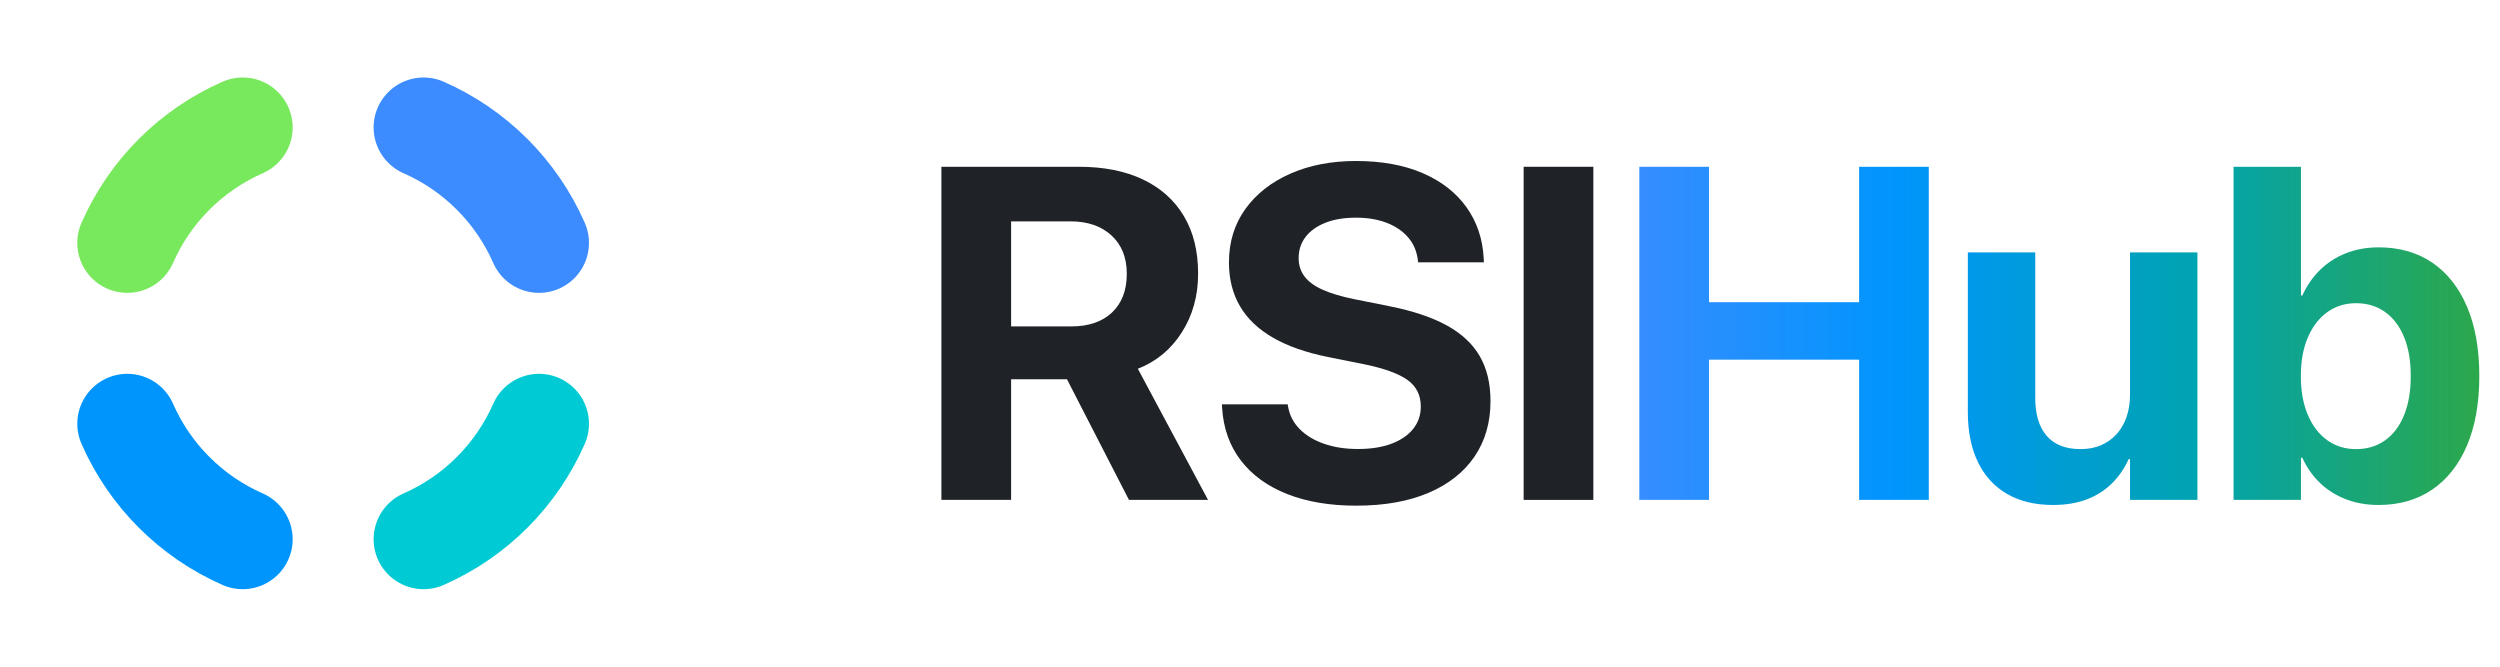
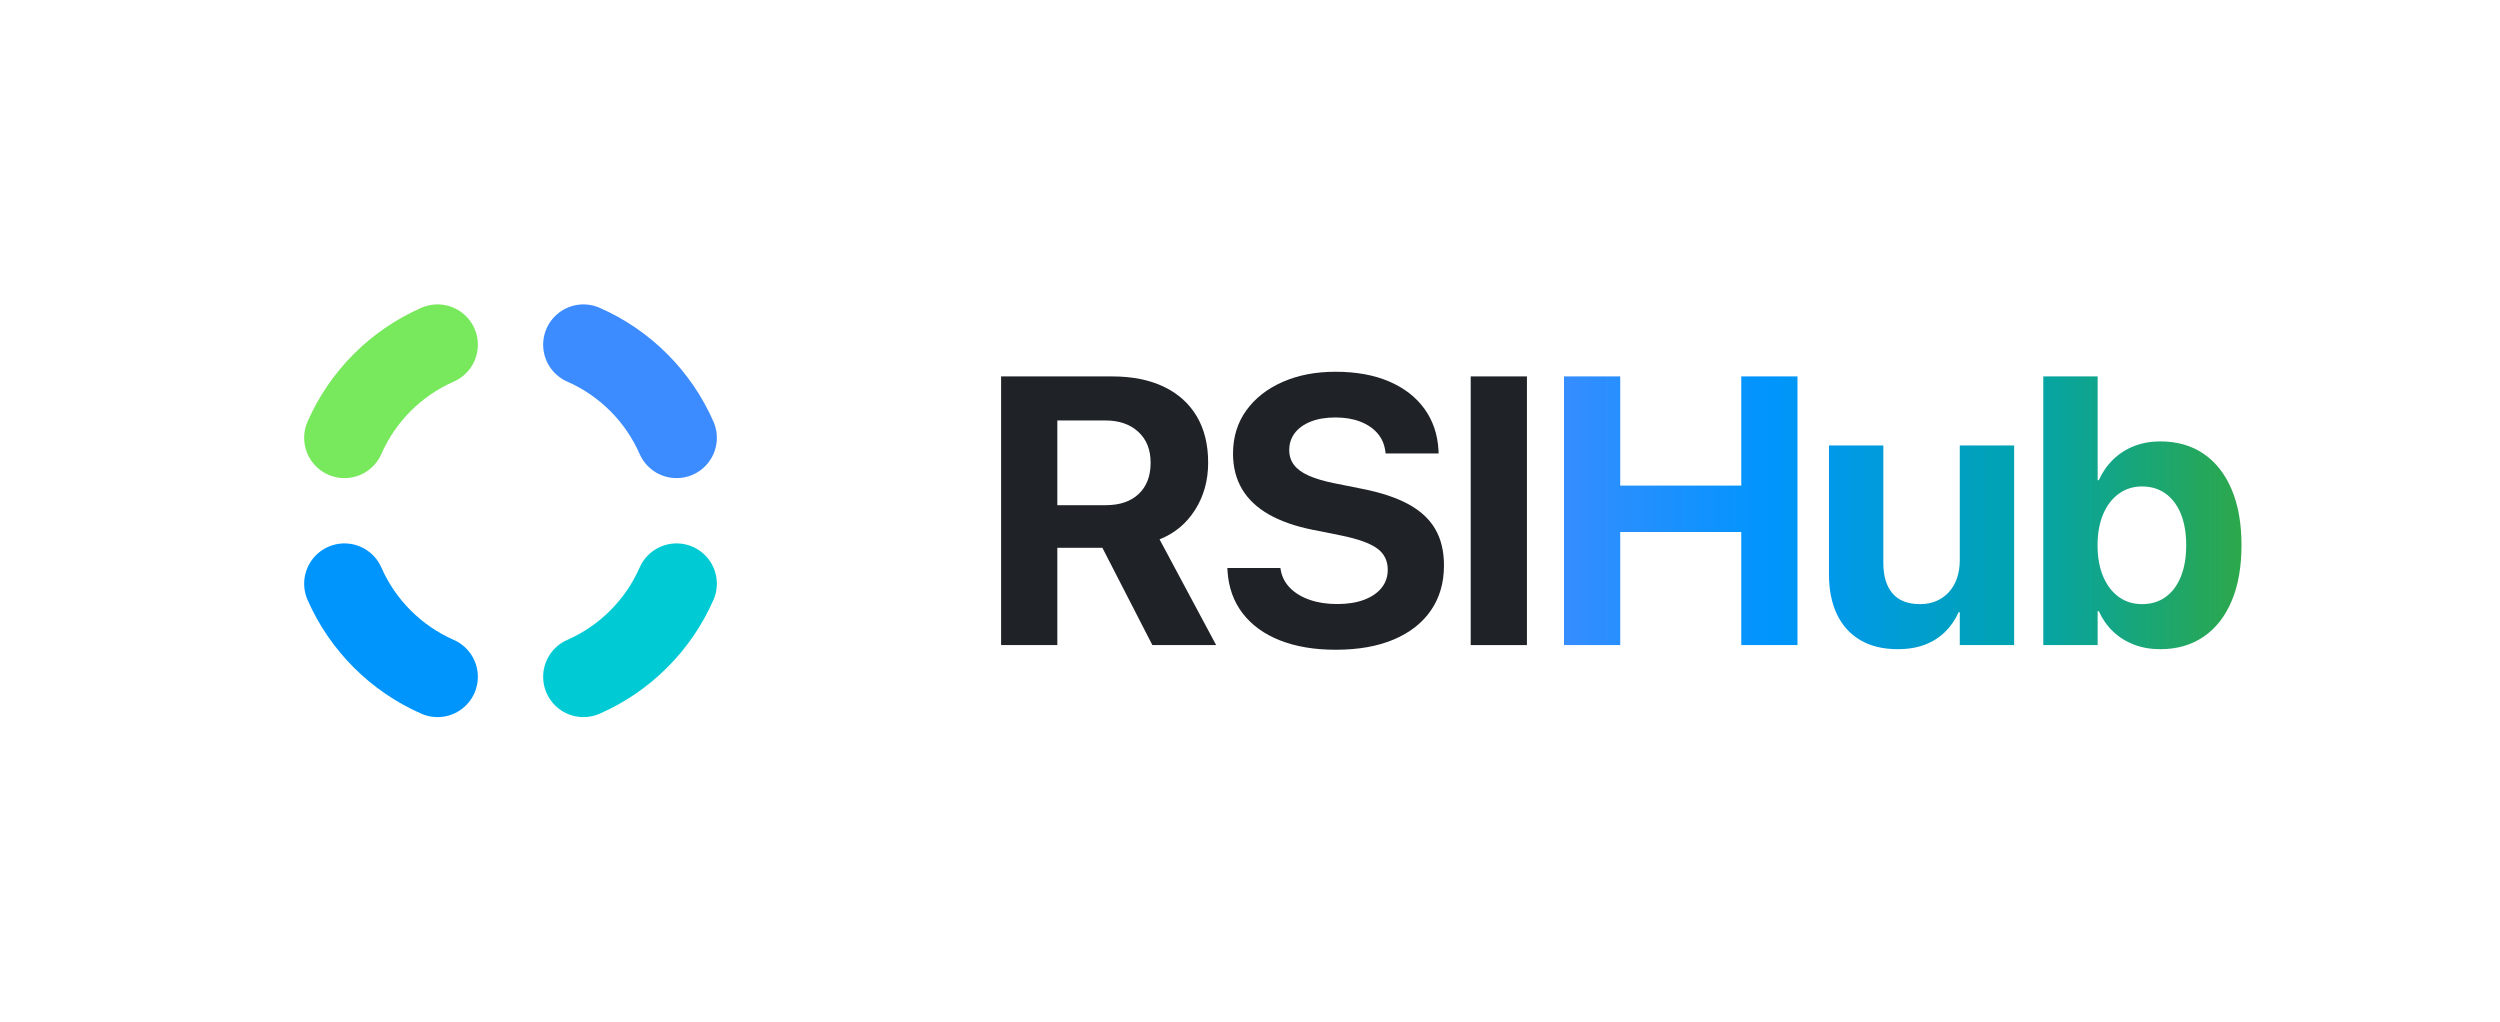
- <svg xmlns="http://www.w3.org/2000/svg" xmlns:xlink="http://www.w3.org/1999/xlink" width="150" height="40" viewBox="0 0 150.09 40" role="img" aria-labelledby="lockup-title lockup-description">
+ <svg xmlns="http://www.w3.org/2000/svg" xmlns:xlink="http://www.w3.org/1999/xlink" width="186" height="76" viewBox="-18.00 -18.00 186.09 76.00" role="img" aria-labelledby="lockup-title lockup-description">
  <path d="M25.43 7.64 A13.5 13.5 0 0 1 32.36 14.57" fill="none" stroke="#3c8cff" stroke-width="6" stroke-linecap="round" />
  <path d="M32.36 25.43 A13.5 13.5 0 0 1 25.43 32.36" fill="none" stroke="#00cbd4" stroke-width="6" stroke-linecap="round" />
  <path d="M14.57 32.36 A13.5 13.5 0 0 1 7.64 25.43" fill="none" stroke="#0095fd" stroke-width="6" stroke-linecap="round" />
  <path d="M7.64 14.57 A13.5 13.5 0 0 1 14.57 7.64" fill="none" stroke="#78e85c" stroke-width="6" stroke-linecap="round" />
  <g transform="translate(54.400 3.212) scale(0.028385)">
    <style>
        .rsi { fill: #1f2328; }
        .ramp-third { stop-color: #00a3b0; }
        .ramp-fourth { stop-color: #2fa844; }
        @media (prefers-color-scheme: dark) {
          .rsi { fill: #e6edf3; }
          .ramp-third { stop-color: #00cbd4; }
          .ramp-fourth { stop-color: #78e85c; }
        }
      </style>
    <defs>
      <linearGradient id="hub-ramp" gradientUnits="userSpaceOnUse" x1="1492" y1="0" x2="3371" y2="0">
        <stop offset="0" stop-color="#3c8cff" />
        <stop offset="0.32" stop-color="#0095fd" />
        <stop class="ramp-third" offset="0.66" stop-color="#00a3b0" />
        <stop class="ramp-fourth" offset="1" stop-color="#2fa844" />
      </linearGradient>
      <path id="glyph-r" d="M58.594 0V-704.59h290.773c52.895 0 98.141 8.992 135.742 26.977 37.594 17.984 66.407 43.785 86.422 77.394 20.024 33.61 30.031 74.016 30.031 121.215v.977c0 46.386-11.476 87.605-34.422 123.656-22.953 36.05-53.957 61.726-93.02 77.027L622.56 0H455.32L324.22-255.125h-118.164V0H58.594Zm147.46-366.945h127.442c36.621 0 65.309-9.844 86.059-29.54 20.754-19.695 31.129-46.792 31.129-81.296v-.977c0-33.855-10.782-60.71-32.348-80.57-21.566-19.856-50.496-29.781-86.793-29.781H206.055v222.164Z" />
      <path id="glyph-s" d="M315.918 12.207c-55.828 0-104.492-8.18-145.996-24.535-41.504-16.36-74.137-39.957-97.899-70.8-23.765-30.844-37.03-67.833-39.796-110.966l-.489-8.054h139.16l.977 5.617c3.254 18.062 11.477 33.73 24.656 46.996 13.188 13.265 30.317 23.558 51.395 30.883 21.078 7.324 44.96 10.988 71.652 10.988 27.344 0 50.906-3.703 70.68-11.11 19.777-7.405 35.074-17.862 45.898-31.273 10.824-13.51 16.235-29.316 16.235-47.219v-.488c0-23.762-9.356-42.399-28.075-55.91-18.718-13.508-49.968-24.739-93.75-33.688l-74.464-14.894c-46.223-9.278-84.88-22.829-115.965-40.649-31.086-17.824-54.442-40.039-70.067-66.652-15.625-26.61-23.437-57.575-23.437-92.895v-.488c.16-42.969 11.758-80.446 34.789-112.426 23.03-31.984 54.77-56.887 95.215-74.707 40.445-17.824 86.628-26.735 138.55-26.735 54.36 0 101.317 8.504 140.868 25.512 39.55 17.008 70.433 40.934 92.652 71.777 22.215 30.844 34.465 66.856 36.742 108.032l.489 9.035h-139.16l-.731-5.86c-2.445-18.554-9.402-34.382-20.875-47.484-11.477-13.101-26.57-23.234-45.29-30.394-18.718-7.164-40.28-10.743-64.695-10.743-25.066 0-46.672 3.621-64.82 10.864-18.149 7.242-32.067 17.25-41.75 30.027-9.684 12.777-14.524 27.547-14.524 44.312v.489c0 14.812 4.149 27.71 12.45 38.695 8.3 10.988 21.117 20.347 38.453 28.078 17.332 7.73 39.507 14.363 66.527 19.894l74.461 14.895c49.32 9.765 89.723 23.273 121.219 40.527 31.492 17.254 54.808 38.98 69.945 65.187 15.137 26.203 22.703 57.778 22.703 94.727v.484c0 45.086-11.308 84.192-33.933 117.313-22.625 33.12-55.137 58.676-97.536 76.66-42.398 17.984-93.218 26.976-152.465 26.976Z" />
      <path id="glyph-i" d="M58.594 0v-704.59h147.46V0H58.595Z" />
      <path id="glyph-h" d="M58.594 0v-704.59h147.46v286.38h317.384v-286.38h147.46V0h-147.46v-296.633H206.055V0H58.594Z" />
      <path id="glyph-u" d="M224.367 10.742c-38.25 0-70.844-7.851-97.781-23.558-26.938-15.707-47.445-38.25-61.524-67.63-14.078-29.378-21.117-64.41-21.117-105.1v-337.892h142.578v308.352c0 34.18 8.016 60.668 24.047 79.465 16.032 18.8 40.082 28.2 72.145 28.2 15.95 0 30.312-2.766 43.09-8.302 12.777-5.535 23.765-13.386 32.96-23.558 9.196-10.172 16.196-22.34 20.997-36.5 4.8-14.16 7.199-29.785 7.199-46.875v-300.782h142.578V0H386.96v-86.18h-2.93c-8.949 19.856-20.832 37.067-35.64 51.633-14.813 14.567-32.555 25.758-53.227 33.57-20.668 7.813-44.27 11.72-70.797 11.72Z" />
      <path id="glyph-b" d="M356.445 10.742c-25.066 0-48.054-4.027-68.968-12.086-20.914-8.054-39.145-19.488-54.688-34.3-15.543-14.813-28.035-32.633-37.477-53.465h-2.93V0H49.805v-704.59h142.578v272.215h2.93c9.601-21.156 22.257-39.344 37.964-54.563 15.707-15.218 34.016-26.898 54.93-35.035 20.914-8.136 43.742-12.207 68.48-12.207 43.946 0 81.79 10.825 113.528 32.47 31.738 21.648 56.234 52.777 73.488 93.386 17.25 40.61 25.875 89.313 25.875 146.117v.488c0 56.641-8.582 105.305-25.754 145.996-17.172 40.692-41.707 71.942-73.61 93.75-31.901 21.809-69.823 32.715-113.769 32.715Zm-47.61-118.164c23.766 0 44.313-6.226 61.65-18.676 17.331-12.453 30.679-30.234 40.038-53.347 9.36-23.11 14.04-50.535 14.04-82.274v-.488c0-31.902-4.723-59.324-14.165-82.277-9.437-22.946-22.824-40.606-40.16-52.977-17.332-12.37-37.8-18.555-61.402-18.555-22.945 0-43.172 6.266-60.668 18.797-17.496 12.535-31.207 30.316-41.137 53.348-9.93 23.031-14.89 50.332-14.89 81.91v.484c0 31.415 4.921 58.676 14.769 81.79 9.848 23.113 23.52 40.933 41.016 53.468 17.496 12.532 37.8 18.797 60.859 18.797Z" />
    </defs>
    <g transform="translate(0 943.734)">
      <g class="rsi">
        <use xlink:href="#glyph-r" x="16" />
        <use xlink:href="#glyph-s" x="636.141" />
        <use xlink:href="#glyph-i" x="1247.484" />
      </g>
      <path id="hub-word" fill="url(#hub-ramp)" fill-rule="nonzero" d="M 1550.735 0 v -704.59 h 147.46 v 286.38 h 317.384 v -286.38 h 147.46 V 0 h -147.46 v -296.633 H 1698.196 V 0 H 1550.735 Z M 2426.008 10.742 c -38.25 0 -70.844 -7.851 -97.781 -23.558 -26.938 -15.707 -47.445 -38.25 -61.524 -67.63 -14.078 -29.378 -21.117 -64.41 -21.117 -105.1 v -337.892 h 142.578 v 308.352 c 0 34.18 8.016 60.668 24.047 79.465 16.032 18.8 40.082 28.2 72.145 28.2 15.95 0 30.312 -2.766 43.09 -8.302 12.777 -5.535 23.765 -13.386 32.96 -23.558 9.196 -10.172 16.196 -22.34 20.997 -36.5 4.8 -14.16 7.199 -29.785 7.199 -46.875 v -300.782 h 142.578 V 0 H 2588.601 v -86.18 h -2.93 c -8.949 19.856 -20.832 37.067 -35.64 51.633 -14.813 14.567 -32.555 25.758 -53.227 33.57 -20.668 7.813 -44.27 11.72 -70.797 11.72 Z M 3114.258 10.742 c -25.066 0 -48.054 -4.027 -68.968 -12.086 -20.914 -8.054 -39.145 -19.488 -54.688 -34.3 -15.543 -14.813 -28.035 -32.633 -37.477 -53.465 h -2.93 V 0 H 2807.618 v -704.59 h 142.578 v 272.215 h 2.93 c 9.601 -21.156 22.257 -39.344 37.964 -54.563 15.707 -15.218 34.016 -26.898 54.93 -35.035 20.914 -8.136 43.742 -12.207 68.48 -12.207 43.946 0 81.79 10.825 113.528 32.47 31.738 21.648 56.234 52.777 73.488 93.386 17.25 40.61 25.875 89.313 25.875 146.117 v 0.488 c 0 56.641 -8.582 105.305 -25.754 145.996 -17.172 40.692 -41.707 71.942 -73.61 93.75 -31.901 21.809 -69.823 32.715 -113.769 32.715 Z m -47.61 -118.164 c 23.766 0 44.313 -6.226 61.65 -18.676 17.331 -12.453 30.679 -30.234 40.038 -53.347 9.36 -23.11 14.04 -50.535 14.04 -82.274 v -0.488 c 0 -31.902 -4.723 -59.324 -14.165 -82.277 -9.437 -22.946 -22.824 -40.606 -40.16 -52.977 -17.332 -12.37 -37.8 -18.555 -61.402 -18.555 -22.945 0 -43.172 6.266 -60.668 18.797 -17.496 12.535 -31.207 30.316 -41.137 53.348 -9.93 23.031 -14.89 50.332 -14.89 81.91 v 0.484 c 0 31.415 4.921 58.676 14.769 81.79 9.848 23.113 23.52 40.933 41.016 53.468 17.496 12.532 37.8 18.797 60.859 18.797 Z" />
    </g>
  </g>
</svg>
